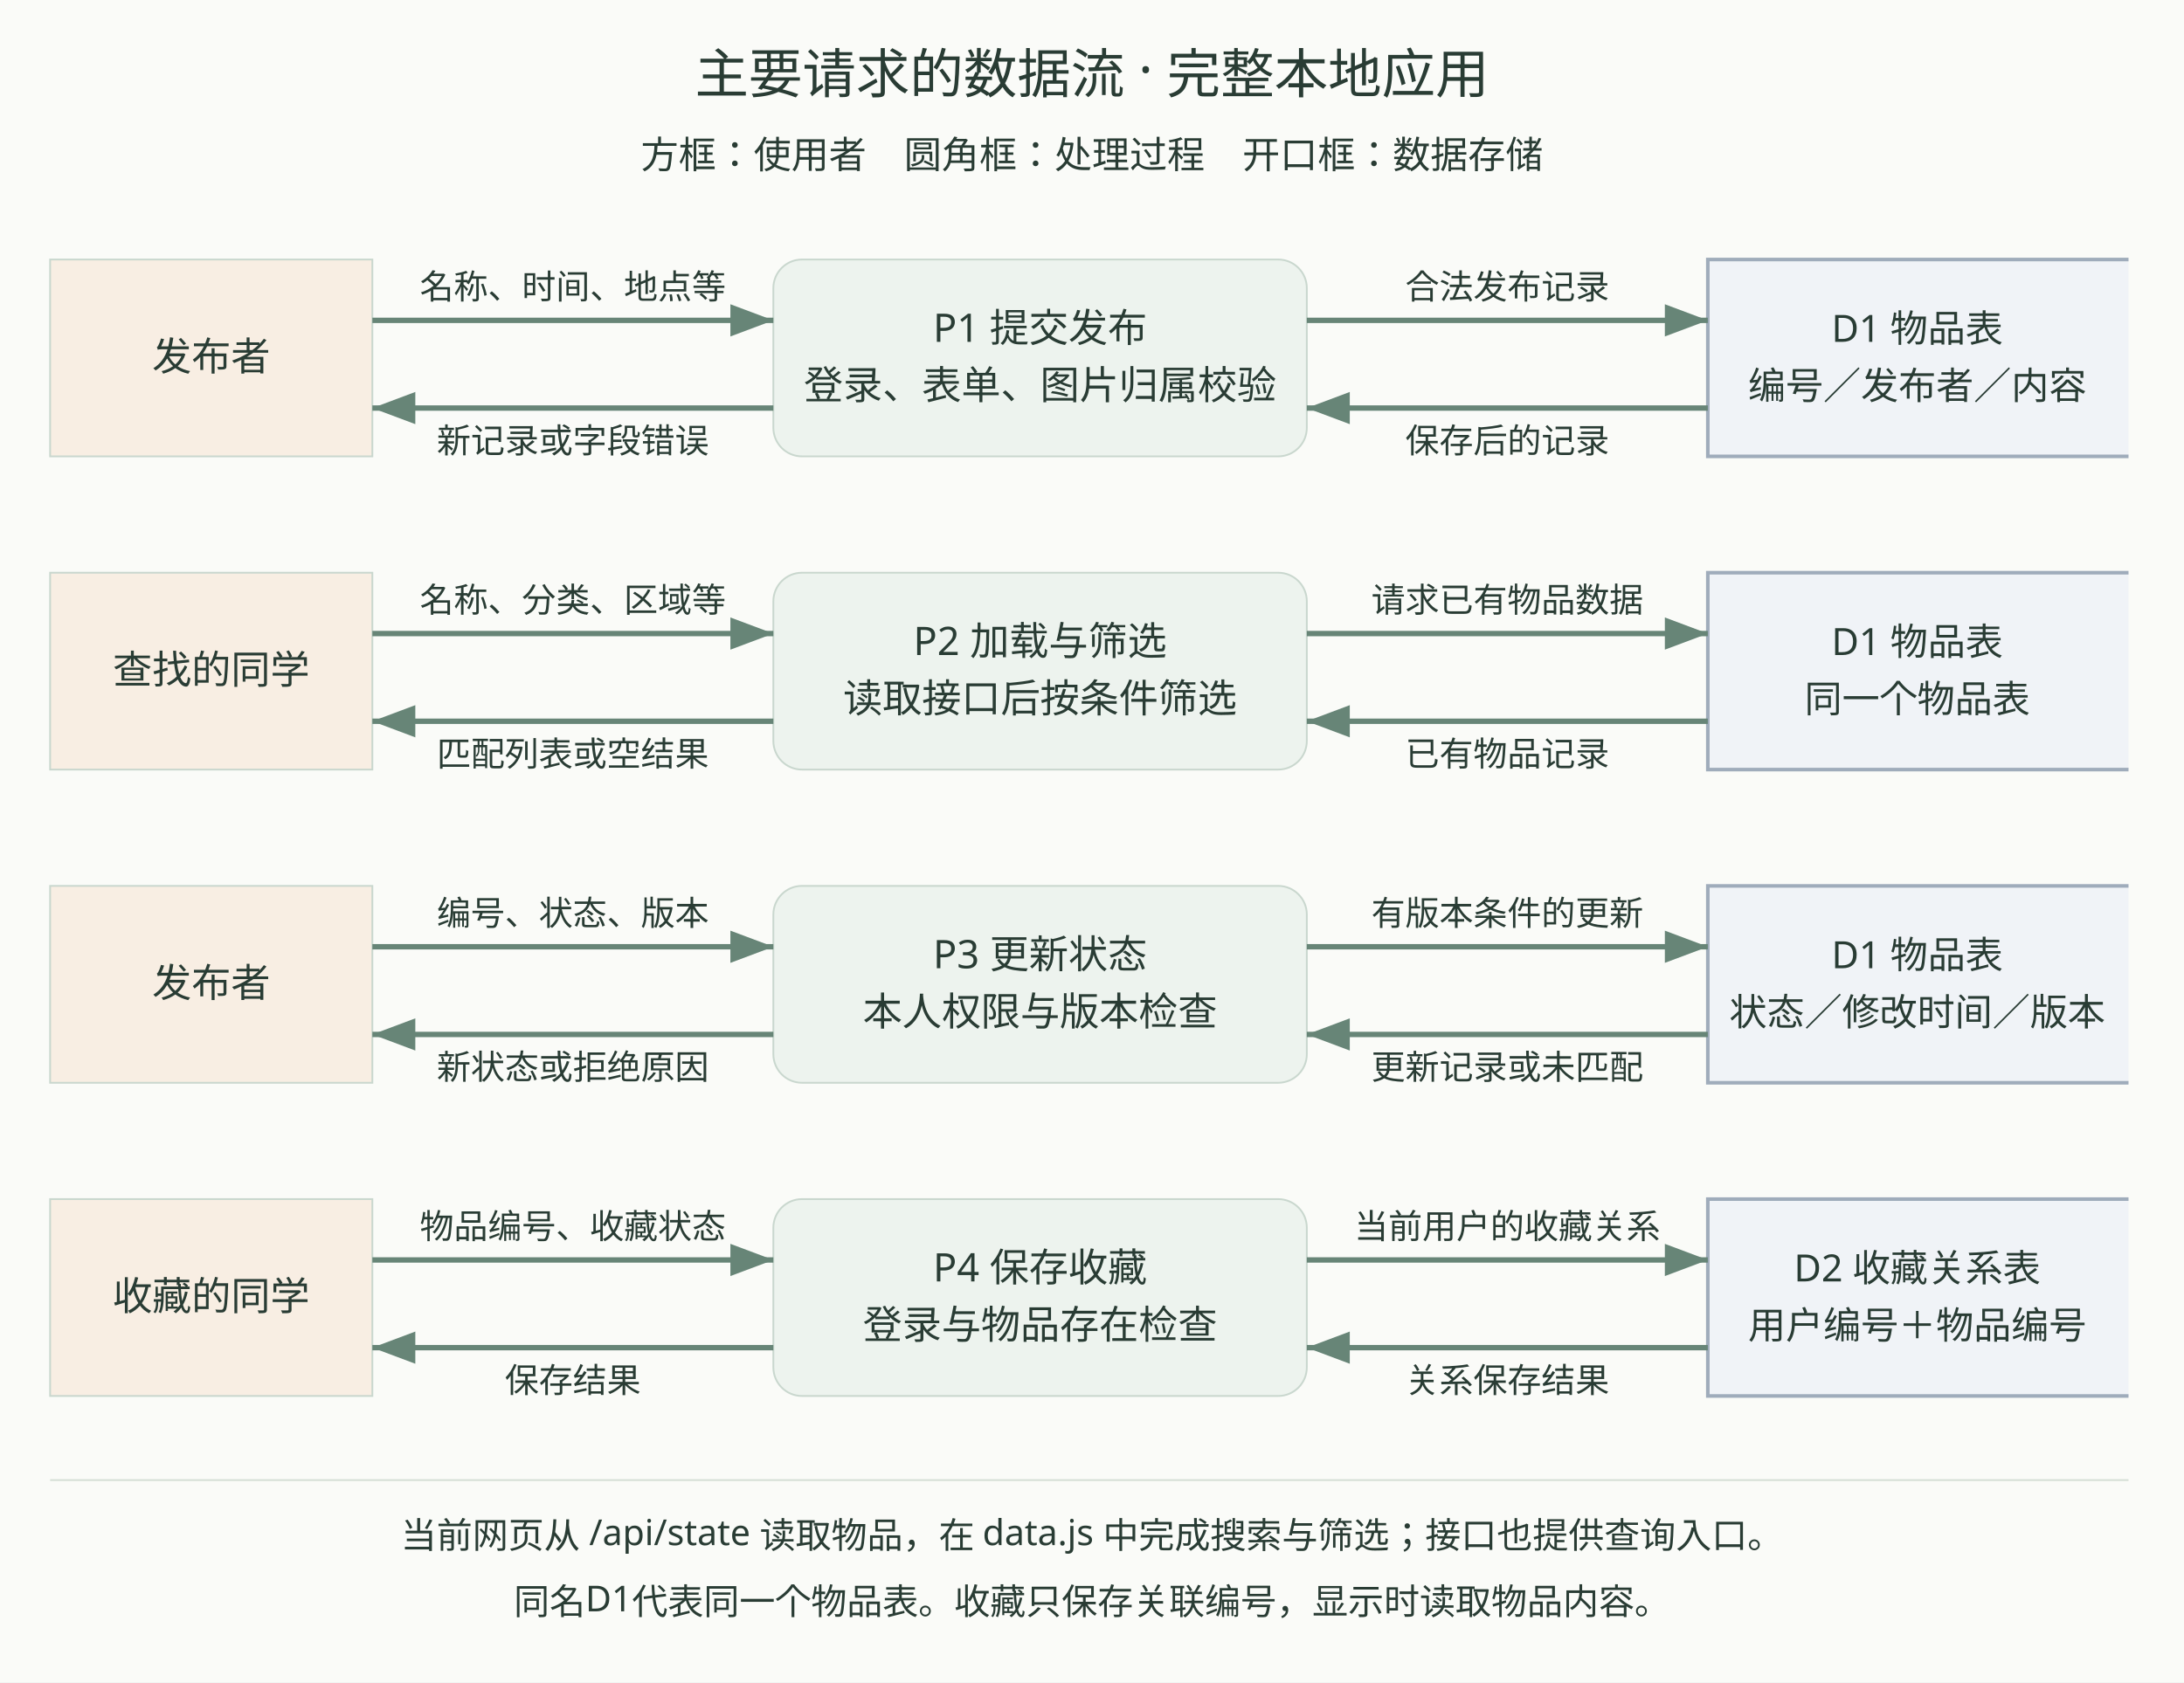
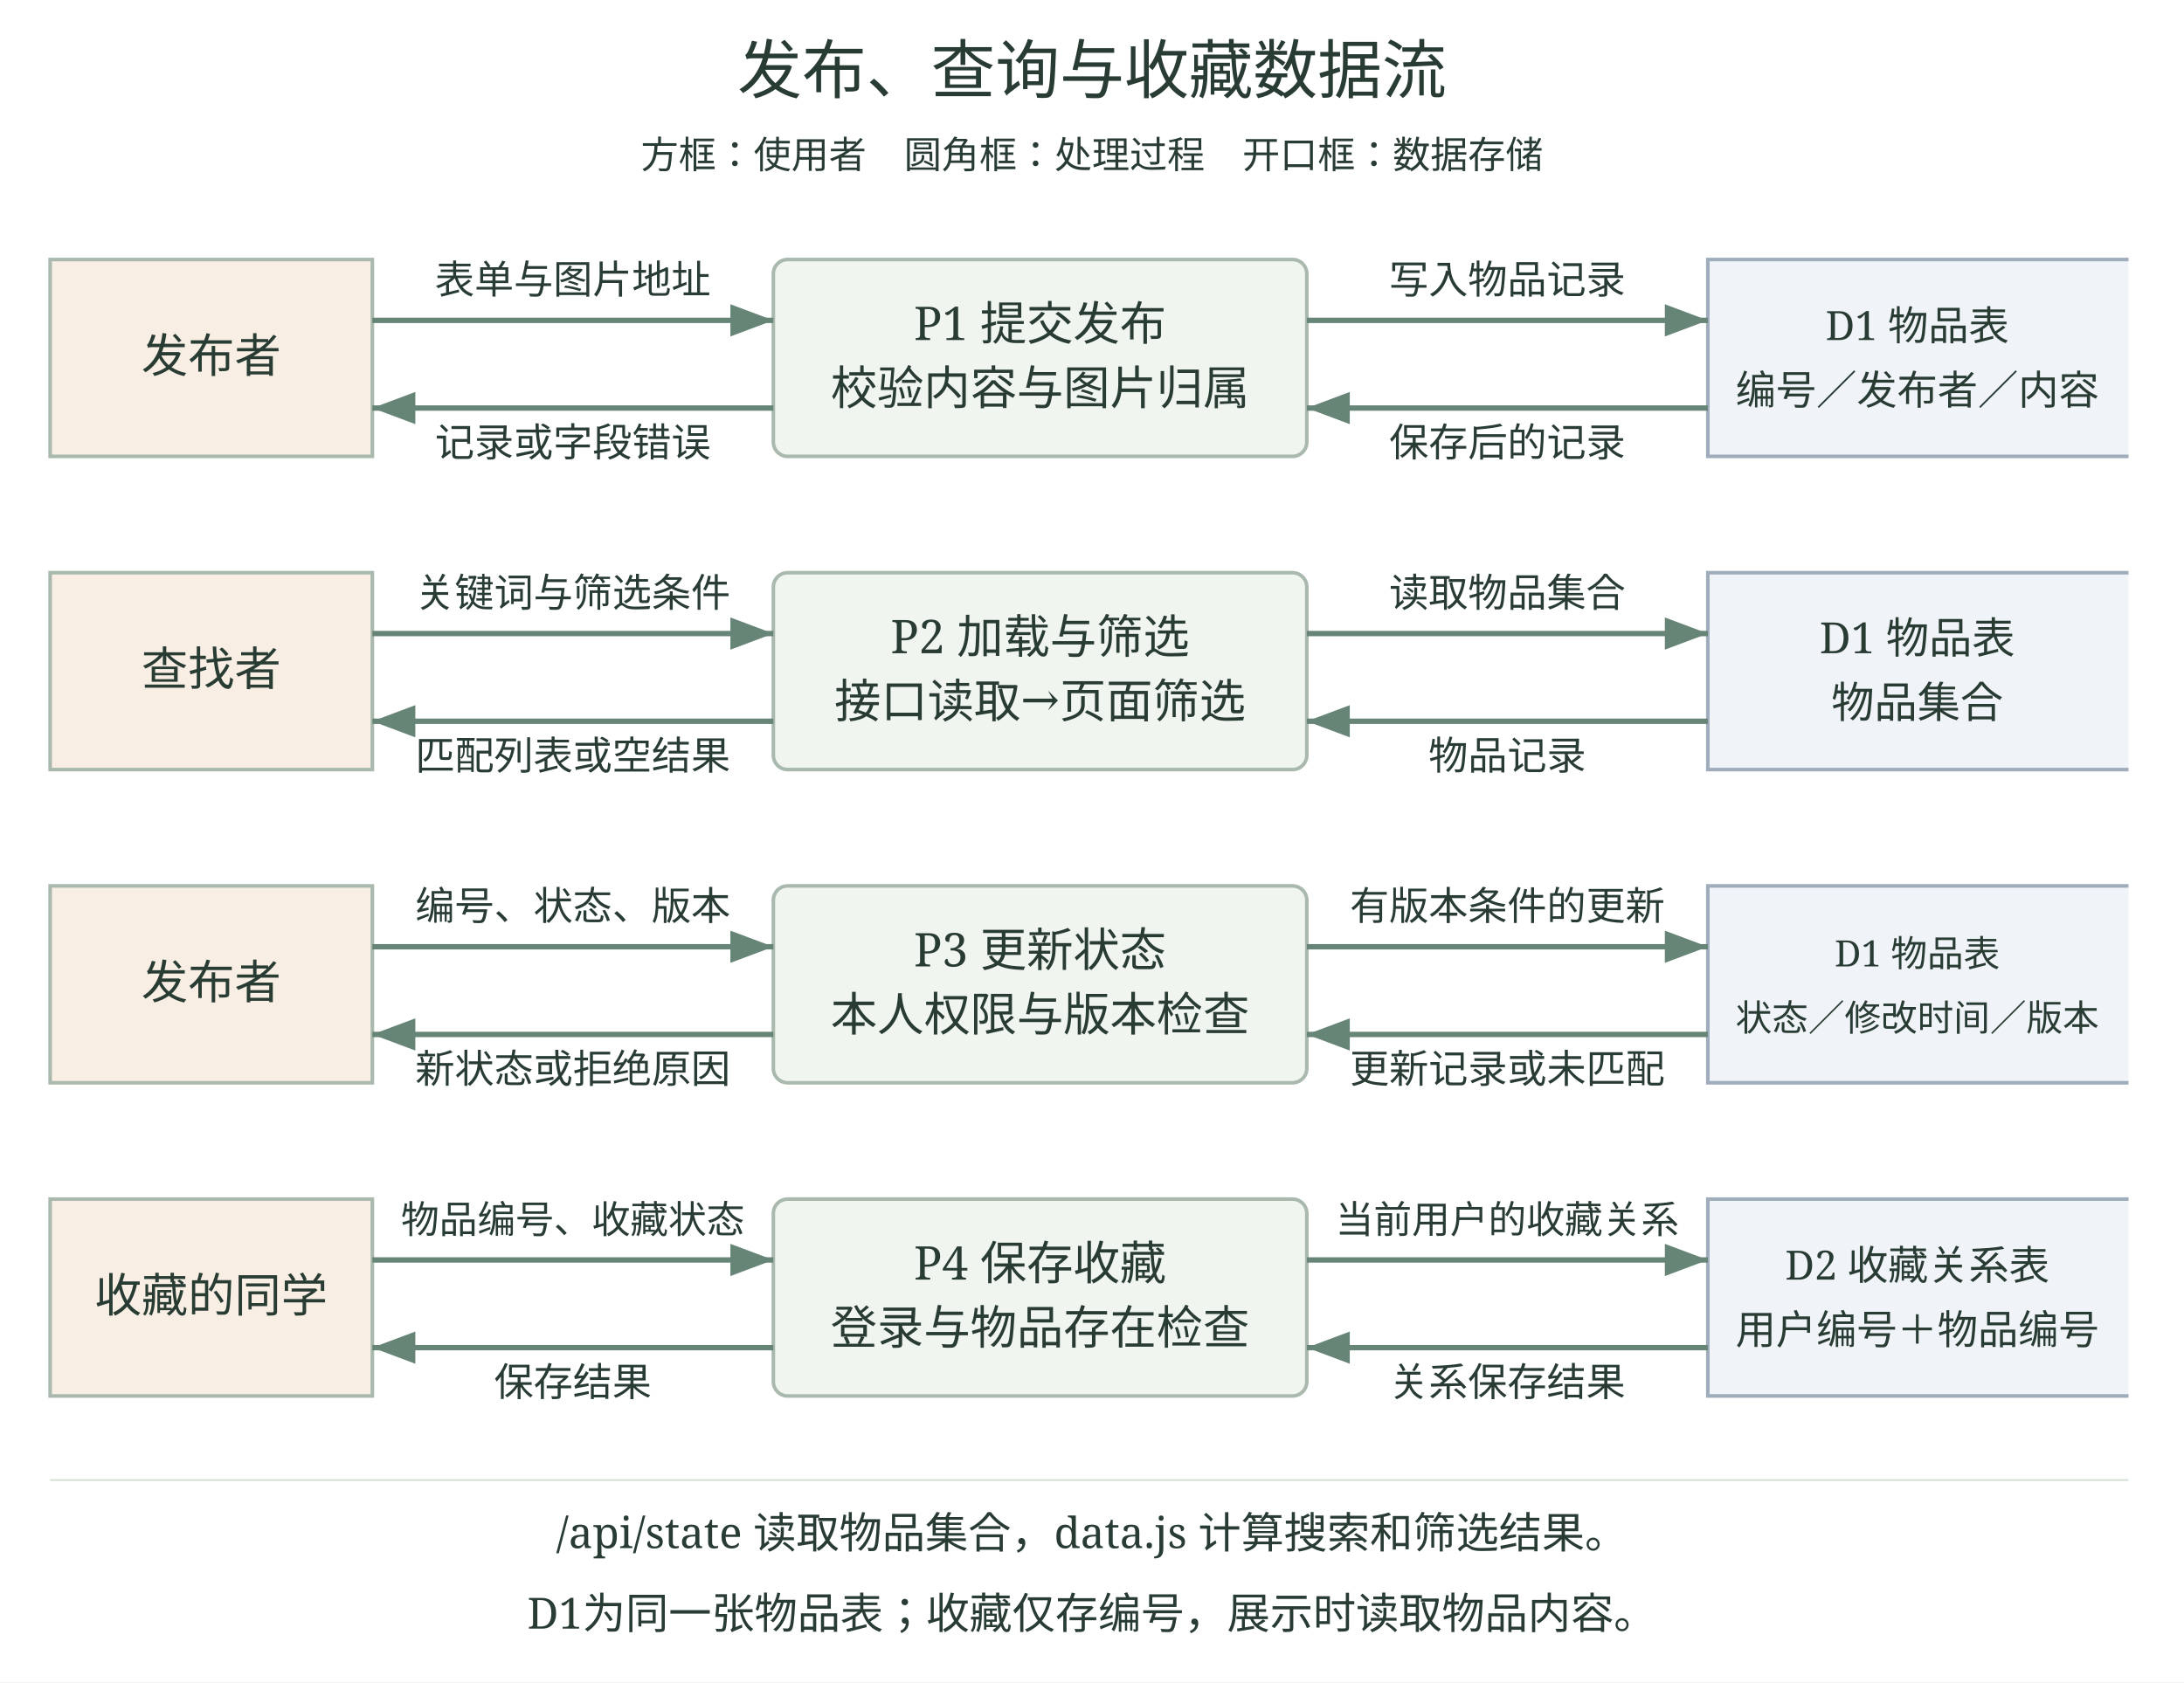
<svg xmlns="http://www.w3.org/2000/svg" width="1220" height="940" viewBox="0 0 1220 940">
  <defs>
    <marker id="arrow" markerWidth="10" markerHeight="10" refX="8" refY="3" orient="auto">
      <path d="M0,0 L0,6 L8,3 z" fill="#678577" />
    </marker>
  </defs>
-   <rect width="100%" height="100%" fill="#fafbf8" />
-   <text x="610" y="52" font-family="Microsoft YaHei, sans-serif" font-size="30" fill="#293c34" text-anchor="middle">主要请求的数据流 · 完整本地应用</text>
-   <text x="610" y="94" font-family="Microsoft YaHei, sans-serif" font-size="21" fill="#293c34" text-anchor="middle">方框：使用者　圆角框：处理过程　开口框：数据存储</text>
-   <rect x="28" y="145" width="180" height="110" fill="#f8eee3" stroke="#c9d7ce" />
-   <text x="118" y="207" font-family="Microsoft YaHei, sans-serif" font-size="22" fill="#293c34" text-anchor="middle">发布者</text>
-   <rect x="432" y="145" width="298" height="110" rx="16" fill="#edf3ee" stroke="#c9d7ce" />
-   <text x="581" y="191" font-family="Microsoft YaHei, sans-serif" font-size="22" fill="#293c34" text-anchor="middle">P1 提交发布</text>
-   <text x="581" y="223" font-family="Microsoft YaHei, sans-serif" font-size="22" fill="#293c34" text-anchor="middle">登录、表单、图片归属校验</text>
+   <rect width="100%" height="100%" fill="#fff" />
+   <text x="610" y="52" font-family="FangSong, 仿宋, STFangsong, serif" font-size="36" fill="#293c34" text-anchor="middle">发布、查询与收藏数据流</text>
+   <text x="610" y="94" font-family="FangSong, 仿宋, STFangsong, serif" font-size="21" fill="#293c34" text-anchor="middle">方框：使用者　圆角框：处理过程　开口框：数据存储</text>
+   <rect x="28" y="145" width="180" height="110" fill="#f8eee3" stroke="#a9b9ad" stroke-width="2" />
+   <text x="118" y="208" font-family="FangSong, 仿宋, STFangsong, serif" font-size="26" fill="#293c34" text-anchor="middle">发布者</text>
+   <rect x="432" y="145" width="298" height="110" rx="8" fill="#f1f5ef" stroke="#a9b9ad" stroke-width="2" />
+   <text x="581" y="190" font-family="FangSong, 仿宋, STFangsong, serif" font-size="26" fill="#293c34" text-anchor="middle">P1 提交发布</text>
+   <text x="581" y="226" font-family="FangSong, 仿宋, STFangsong, serif" font-size="26" fill="#293c34" text-anchor="middle">校验内容与图片归属</text>
  <path d="M1189,145 H954 V255 H1189" fill="#f0f3f7" stroke="#9facbb" stroke-width="2" />
-   <text x="1071" y="191" font-family="Microsoft YaHei, sans-serif" font-size="21" fill="#293c34" text-anchor="middle">D1 物品表</text>
-   <text x="1071" y="223" font-family="Microsoft YaHei, sans-serif" font-size="21" fill="#293c34" text-anchor="middle">编号／发布者／内容</text>
+   <text x="1071" y="190" font-family="FangSong, 仿宋, STFangsong, serif" font-size="22.556" fill="#293c34" text-anchor="middle">D1 物品表</text>
+   <text x="1071" y="226" font-family="FangSong, 仿宋, STFangsong, serif" font-size="22.556" fill="#293c34" text-anchor="middle">编号／发布者／内容</text>
  <path d="M208,179 L432,179" fill="none" stroke="#678577" stroke-width="3" marker-end="url(#arrow)" />
-   <text x="320" y="167" font-family="Microsoft YaHei, sans-serif" font-size="19" fill="#293c34" text-anchor="middle">名称、时间、地点等</text>
+   <text x="320" y="164" font-family="FangSong, 仿宋, STFangsong, serif" font-size="22" fill="#293c34" text-anchor="middle">表单与图片地址</text>
  <path d="M432,228 L208,228" fill="none" stroke="#678577" stroke-width="3" marker-end="url(#arrow)" />
-   <text x="320" y="253" font-family="Microsoft YaHei, sans-serif" font-size="19" fill="#293c34" text-anchor="middle">新记录或字段错误</text>
+   <text x="320" y="255" font-family="FangSong, 仿宋, STFangsong, serif" font-size="22" fill="#293c34" text-anchor="middle">记录或字段错误</text>
  <path d="M730,179 L954,179" fill="none" stroke="#678577" stroke-width="3" marker-end="url(#arrow)" />
-   <text x="842" y="167" font-family="Microsoft YaHei, sans-serif" font-size="19" fill="#293c34" text-anchor="middle">合法发布记录</text>
+   <text x="842" y="164" font-family="FangSong, 仿宋, STFangsong, serif" font-size="22" fill="#293c34" text-anchor="middle">写入物品记录</text>
  <path d="M954,228 L730,228" fill="none" stroke="#678577" stroke-width="3" marker-end="url(#arrow)" />
-   <text x="842" y="253" font-family="Microsoft YaHei, sans-serif" font-size="19" fill="#293c34" text-anchor="middle">保存后的记录</text>
-   <rect x="28" y="320" width="180" height="110" fill="#f8eee3" stroke="#c9d7ce" />
-   <text x="118" y="382" font-family="Microsoft YaHei, sans-serif" font-size="22" fill="#293c34" text-anchor="middle">查找的同学</text>
-   <rect x="432" y="320" width="298" height="110" rx="16" fill="#edf3ee" stroke="#c9d7ce" />
-   <text x="581" y="366" font-family="Microsoft YaHei, sans-serif" font-size="22" fill="#293c34" text-anchor="middle">P2 加载与筛选</text>
-   <text x="581" y="398" font-family="Microsoft YaHei, sans-serif" font-size="22" fill="#293c34" text-anchor="middle">读取接口后按条件筛选</text>
+   <text x="842" y="255" font-family="FangSong, 仿宋, STFangsong, serif" font-size="22" fill="#293c34" text-anchor="middle">保存后的记录</text>
+   <rect x="28" y="320" width="180" height="110" fill="#f8eee3" stroke="#a9b9ad" stroke-width="2" />
+   <text x="118" y="383" font-family="FangSong, 仿宋, STFangsong, serif" font-size="26" fill="#293c34" text-anchor="middle">查找者</text>
+   <rect x="432" y="320" width="298" height="110" rx="8" fill="#f1f5ef" stroke="#a9b9ad" stroke-width="2" />
+   <text x="581" y="365" font-family="FangSong, 仿宋, STFangsong, serif" font-size="26" fill="#293c34" text-anchor="middle">P2 加载与筛选</text>
+   <text x="581" y="401" font-family="FangSong, 仿宋, STFangsong, serif" font-size="26" fill="#293c34" text-anchor="middle">接口读取→页面筛选</text>
  <path d="M1189,320 H954 V430 H1189" fill="#f0f3f7" stroke="#9facbb" stroke-width="2" />
-   <text x="1071" y="366" font-family="Microsoft YaHei, sans-serif" font-size="21" fill="#293c34" text-anchor="middle">D1 物品表</text>
-   <text x="1071" y="398" font-family="Microsoft YaHei, sans-serif" font-size="21" fill="#293c34" text-anchor="middle">同一个物品表</text>
+   <text x="1071" y="365" font-family="FangSong, 仿宋, STFangsong, serif" font-size="24" fill="#293c34" text-anchor="middle">D1 物品表</text>
+   <text x="1071" y="401" font-family="FangSong, 仿宋, STFangsong, serif" font-size="24" fill="#293c34" text-anchor="middle">物品集合</text>
  <path d="M208,354 L432,354" fill="none" stroke="#678577" stroke-width="3" marker-end="url(#arrow)" />
-   <text x="320" y="342" font-family="Microsoft YaHei, sans-serif" font-size="19" fill="#293c34" text-anchor="middle">名称、分类、区域等</text>
+   <text x="320" y="339" font-family="FangSong, 仿宋, STFangsong, serif" font-size="22" fill="#293c34" text-anchor="middle">关键词与筛选条件</text>
  <path d="M432,403 L208,403" fill="none" stroke="#678577" stroke-width="3" marker-end="url(#arrow)" />
-   <text x="320" y="428" font-family="Microsoft YaHei, sans-serif" font-size="19" fill="#293c34" text-anchor="middle">匹配列表或空结果</text>
+   <text x="320" y="430" font-family="FangSong, 仿宋, STFangsong, serif" font-size="22" fill="#293c34" text-anchor="middle">匹配列表或空结果</text>
  <path d="M730,354 L954,354" fill="none" stroke="#678577" stroke-width="3" marker-end="url(#arrow)" />
-   <text x="842" y="342" font-family="Microsoft YaHei, sans-serif" font-size="19" fill="#293c34" text-anchor="middle">请求已有物品数据</text>
+   <text x="842" y="339" font-family="FangSong, 仿宋, STFangsong, serif" font-size="22" fill="#293c34" text-anchor="middle">读取物品集合</text>
  <path d="M954,403 L730,403" fill="none" stroke="#678577" stroke-width="3" marker-end="url(#arrow)" />
-   <text x="842" y="428" font-family="Microsoft YaHei, sans-serif" font-size="19" fill="#293c34" text-anchor="middle">已有物品记录</text>
-   <rect x="28" y="495" width="180" height="110" fill="#f8eee3" stroke="#c9d7ce" />
-   <text x="118" y="557" font-family="Microsoft YaHei, sans-serif" font-size="22" fill="#293c34" text-anchor="middle">发布者</text>
-   <rect x="432" y="495" width="298" height="110" rx="16" fill="#edf3ee" stroke="#c9d7ce" />
-   <text x="581" y="541" font-family="Microsoft YaHei, sans-serif" font-size="22" fill="#293c34" text-anchor="middle">P3 更新状态</text>
-   <text x="581" y="573" font-family="Microsoft YaHei, sans-serif" font-size="22" fill="#293c34" text-anchor="middle">本人权限与版本检查</text>
+   <text x="842" y="430" font-family="FangSong, 仿宋, STFangsong, serif" font-size="22" fill="#293c34" text-anchor="middle">物品记录</text>
+   <rect x="28" y="495" width="180" height="110" fill="#f8eee3" stroke="#a9b9ad" stroke-width="2" />
+   <text x="118" y="558" font-family="FangSong, 仿宋, STFangsong, serif" font-size="26" fill="#293c34" text-anchor="middle">发布者</text>
+   <rect x="432" y="495" width="298" height="110" rx="8" fill="#f1f5ef" stroke="#a9b9ad" stroke-width="2" />
+   <text x="581" y="540" font-family="FangSong, 仿宋, STFangsong, serif" font-size="26" fill="#293c34" text-anchor="middle">P3 更新状态</text>
+   <text x="581" y="576" font-family="FangSong, 仿宋, STFangsong, serif" font-size="26" fill="#293c34" text-anchor="middle">本人权限与版本检查</text>
  <path d="M1189,495 H954 V605 H1189" fill="#f0f3f7" stroke="#9facbb" stroke-width="2" />
-   <text x="1071" y="541" font-family="Microsoft YaHei, sans-serif" font-size="21" fill="#293c34" text-anchor="middle">D1 物品表</text>
-   <text x="1071" y="573" font-family="Microsoft YaHei, sans-serif" font-size="21" fill="#293c34" text-anchor="middle">状态／修改时间／版本</text>
+   <text x="1071" y="540" font-family="FangSong, 仿宋, STFangsong, serif" font-size="20.3" fill="#293c34" text-anchor="middle">D1 物品表</text>
+   <text x="1071" y="576" font-family="FangSong, 仿宋, STFangsong, serif" font-size="20.3" fill="#293c34" text-anchor="middle">状态／修改时间／版本</text>
  <path d="M208,529 L432,529" fill="none" stroke="#678577" stroke-width="3" marker-end="url(#arrow)" />
-   <text x="320" y="517" font-family="Microsoft YaHei, sans-serif" font-size="19" fill="#293c34" text-anchor="middle">编号、状态、版本</text>
+   <text x="320" y="514" font-family="FangSong, 仿宋, STFangsong, serif" font-size="22" fill="#293c34" text-anchor="middle">编号、状态、版本</text>
  <path d="M432,578 L208,578" fill="none" stroke="#678577" stroke-width="3" marker-end="url(#arrow)" />
-   <text x="320" y="603" font-family="Microsoft YaHei, sans-serif" font-size="19" fill="#293c34" text-anchor="middle">新状态或拒绝原因</text>
+   <text x="320" y="605" font-family="FangSong, 仿宋, STFangsong, serif" font-size="22" fill="#293c34" text-anchor="middle">新状态或拒绝原因</text>
  <path d="M730,529 L954,529" fill="none" stroke="#678577" stroke-width="3" marker-end="url(#arrow)" />
-   <text x="842" y="517" font-family="Microsoft YaHei, sans-serif" font-size="19" fill="#293c34" text-anchor="middle">有版本条件的更新</text>
+   <text x="842" y="514" font-family="FangSong, 仿宋, STFangsong, serif" font-size="22" fill="#293c34" text-anchor="middle">有版本条件的更新</text>
  <path d="M954,578 L730,578" fill="none" stroke="#678577" stroke-width="3" marker-end="url(#arrow)" />
-   <text x="842" y="603" font-family="Microsoft YaHei, sans-serif" font-size="19" fill="#293c34" text-anchor="middle">更新记录或未匹配</text>
-   <rect x="28" y="670" width="180" height="110" fill="#f8eee3" stroke="#c9d7ce" />
-   <text x="118" y="732" font-family="Microsoft YaHei, sans-serif" font-size="22" fill="#293c34" text-anchor="middle">收藏的同学</text>
-   <rect x="432" y="670" width="298" height="110" rx="16" fill="#edf3ee" stroke="#c9d7ce" />
-   <text x="581" y="716" font-family="Microsoft YaHei, sans-serif" font-size="22" fill="#293c34" text-anchor="middle">P4 保存收藏</text>
-   <text x="581" y="748" font-family="Microsoft YaHei, sans-serif" font-size="22" fill="#293c34" text-anchor="middle">登录与物品存在检查</text>
+   <text x="842" y="605" font-family="FangSong, 仿宋, STFangsong, serif" font-size="22" fill="#293c34" text-anchor="middle">更新记录或未匹配</text>
+   <rect x="28" y="670" width="180" height="110" fill="#f8eee3" stroke="#a9b9ad" stroke-width="2" />
+   <text x="118" y="733" font-family="FangSong, 仿宋, STFangsong, serif" font-size="26" fill="#293c34" text-anchor="middle">收藏的同学</text>
+   <rect x="432" y="670" width="298" height="110" rx="8" fill="#f1f5ef" stroke="#a9b9ad" stroke-width="2" />
+   <text x="581" y="715" font-family="FangSong, 仿宋, STFangsong, serif" font-size="26" fill="#293c34" text-anchor="middle">P4 保存收藏</text>
+   <text x="581" y="751" font-family="FangSong, 仿宋, STFangsong, serif" font-size="26" fill="#293c34" text-anchor="middle">登录与物品存在检查</text>
  <path d="M1189,670 H954 V780 H1189" fill="#f0f3f7" stroke="#9facbb" stroke-width="2" />
-   <text x="1071" y="716" font-family="Microsoft YaHei, sans-serif" font-size="21" fill="#293c34" text-anchor="middle">D2 收藏关系表</text>
-   <text x="1071" y="748" font-family="Microsoft YaHei, sans-serif" font-size="21" fill="#293c34" text-anchor="middle">用户编号＋物品编号</text>
+   <text x="1071" y="715" font-family="FangSong, 仿宋, STFangsong, serif" font-size="22.556" fill="#293c34" text-anchor="middle">D2 收藏关系表</text>
+   <text x="1071" y="751" font-family="FangSong, 仿宋, STFangsong, serif" font-size="22.556" fill="#293c34" text-anchor="middle">用户编号＋物品编号</text>
  <path d="M208,704 L432,704" fill="none" stroke="#678577" stroke-width="3" marker-end="url(#arrow)" />
-   <text x="320" y="692" font-family="Microsoft YaHei, sans-serif" font-size="19" fill="#293c34" text-anchor="middle">物品编号、收藏状态</text>
+   <text x="320" y="689" font-family="FangSong, 仿宋, STFangsong, serif" font-size="21.333" fill="#293c34" text-anchor="middle">物品编号、收藏状态</text>
  <path d="M432,753 L208,753" fill="none" stroke="#678577" stroke-width="3" marker-end="url(#arrow)" />
-   <text x="320" y="778" font-family="Microsoft YaHei, sans-serif" font-size="19" fill="#293c34" text-anchor="middle">保存结果</text>
+   <text x="320" y="780" font-family="FangSong, 仿宋, STFangsong, serif" font-size="22" fill="#293c34" text-anchor="middle">保存结果</text>
  <path d="M730,704 L954,704" fill="none" stroke="#678577" stroke-width="3" marker-end="url(#arrow)" />
-   <text x="842" y="692" font-family="Microsoft YaHei, sans-serif" font-size="19" fill="#293c34" text-anchor="middle">当前用户的收藏关系</text>
+   <text x="842" y="689" font-family="FangSong, 仿宋, STFangsong, serif" font-size="21.333" fill="#293c34" text-anchor="middle">当前用户的收藏关系</text>
  <path d="M954,753 L730,753" fill="none" stroke="#678577" stroke-width="3" marker-end="url(#arrow)" />
-   <text x="842" y="778" font-family="Microsoft YaHei, sans-serif" font-size="19" fill="#293c34" text-anchor="middle">关系保存结果</text>
+   <text x="842" y="780" font-family="FangSong, 仿宋, STFangsong, serif" font-size="22" fill="#293c34" text-anchor="middle">关系保存结果</text>
  <line x1="28" y1="827" x2="1189" y2="827" stroke="#d5dfd6" />
-   <text x="610" y="865" font-family="Microsoft YaHei, sans-serif" font-size="20" fill="#293c34" text-anchor="middle">当前网页从 /api/state 读取物品，在 data.js 中完成搜索与筛选；接口也提供查询入口。</text>
-   <text x="610" y="902" font-family="Microsoft YaHei, sans-serif" font-size="20" fill="#293c34" text-anchor="middle">同名D1代表同一个物品表。收藏只保存关联编号，显示时读取物品内容。</text>
+   <text x="610" y="865" font-family="FangSong, 仿宋, STFangsong, serif" font-size="24" fill="#293c34" text-anchor="middle">/api/state 读取物品集合，data.js 计算搜索和筛选结果。</text>
+   <text x="610" y="910" font-family="FangSong, 仿宋, STFangsong, serif" font-size="24" fill="#293c34" text-anchor="middle">D1为同一张物品表；收藏仅存编号，展示时读取物品内容。</text>
</svg>
